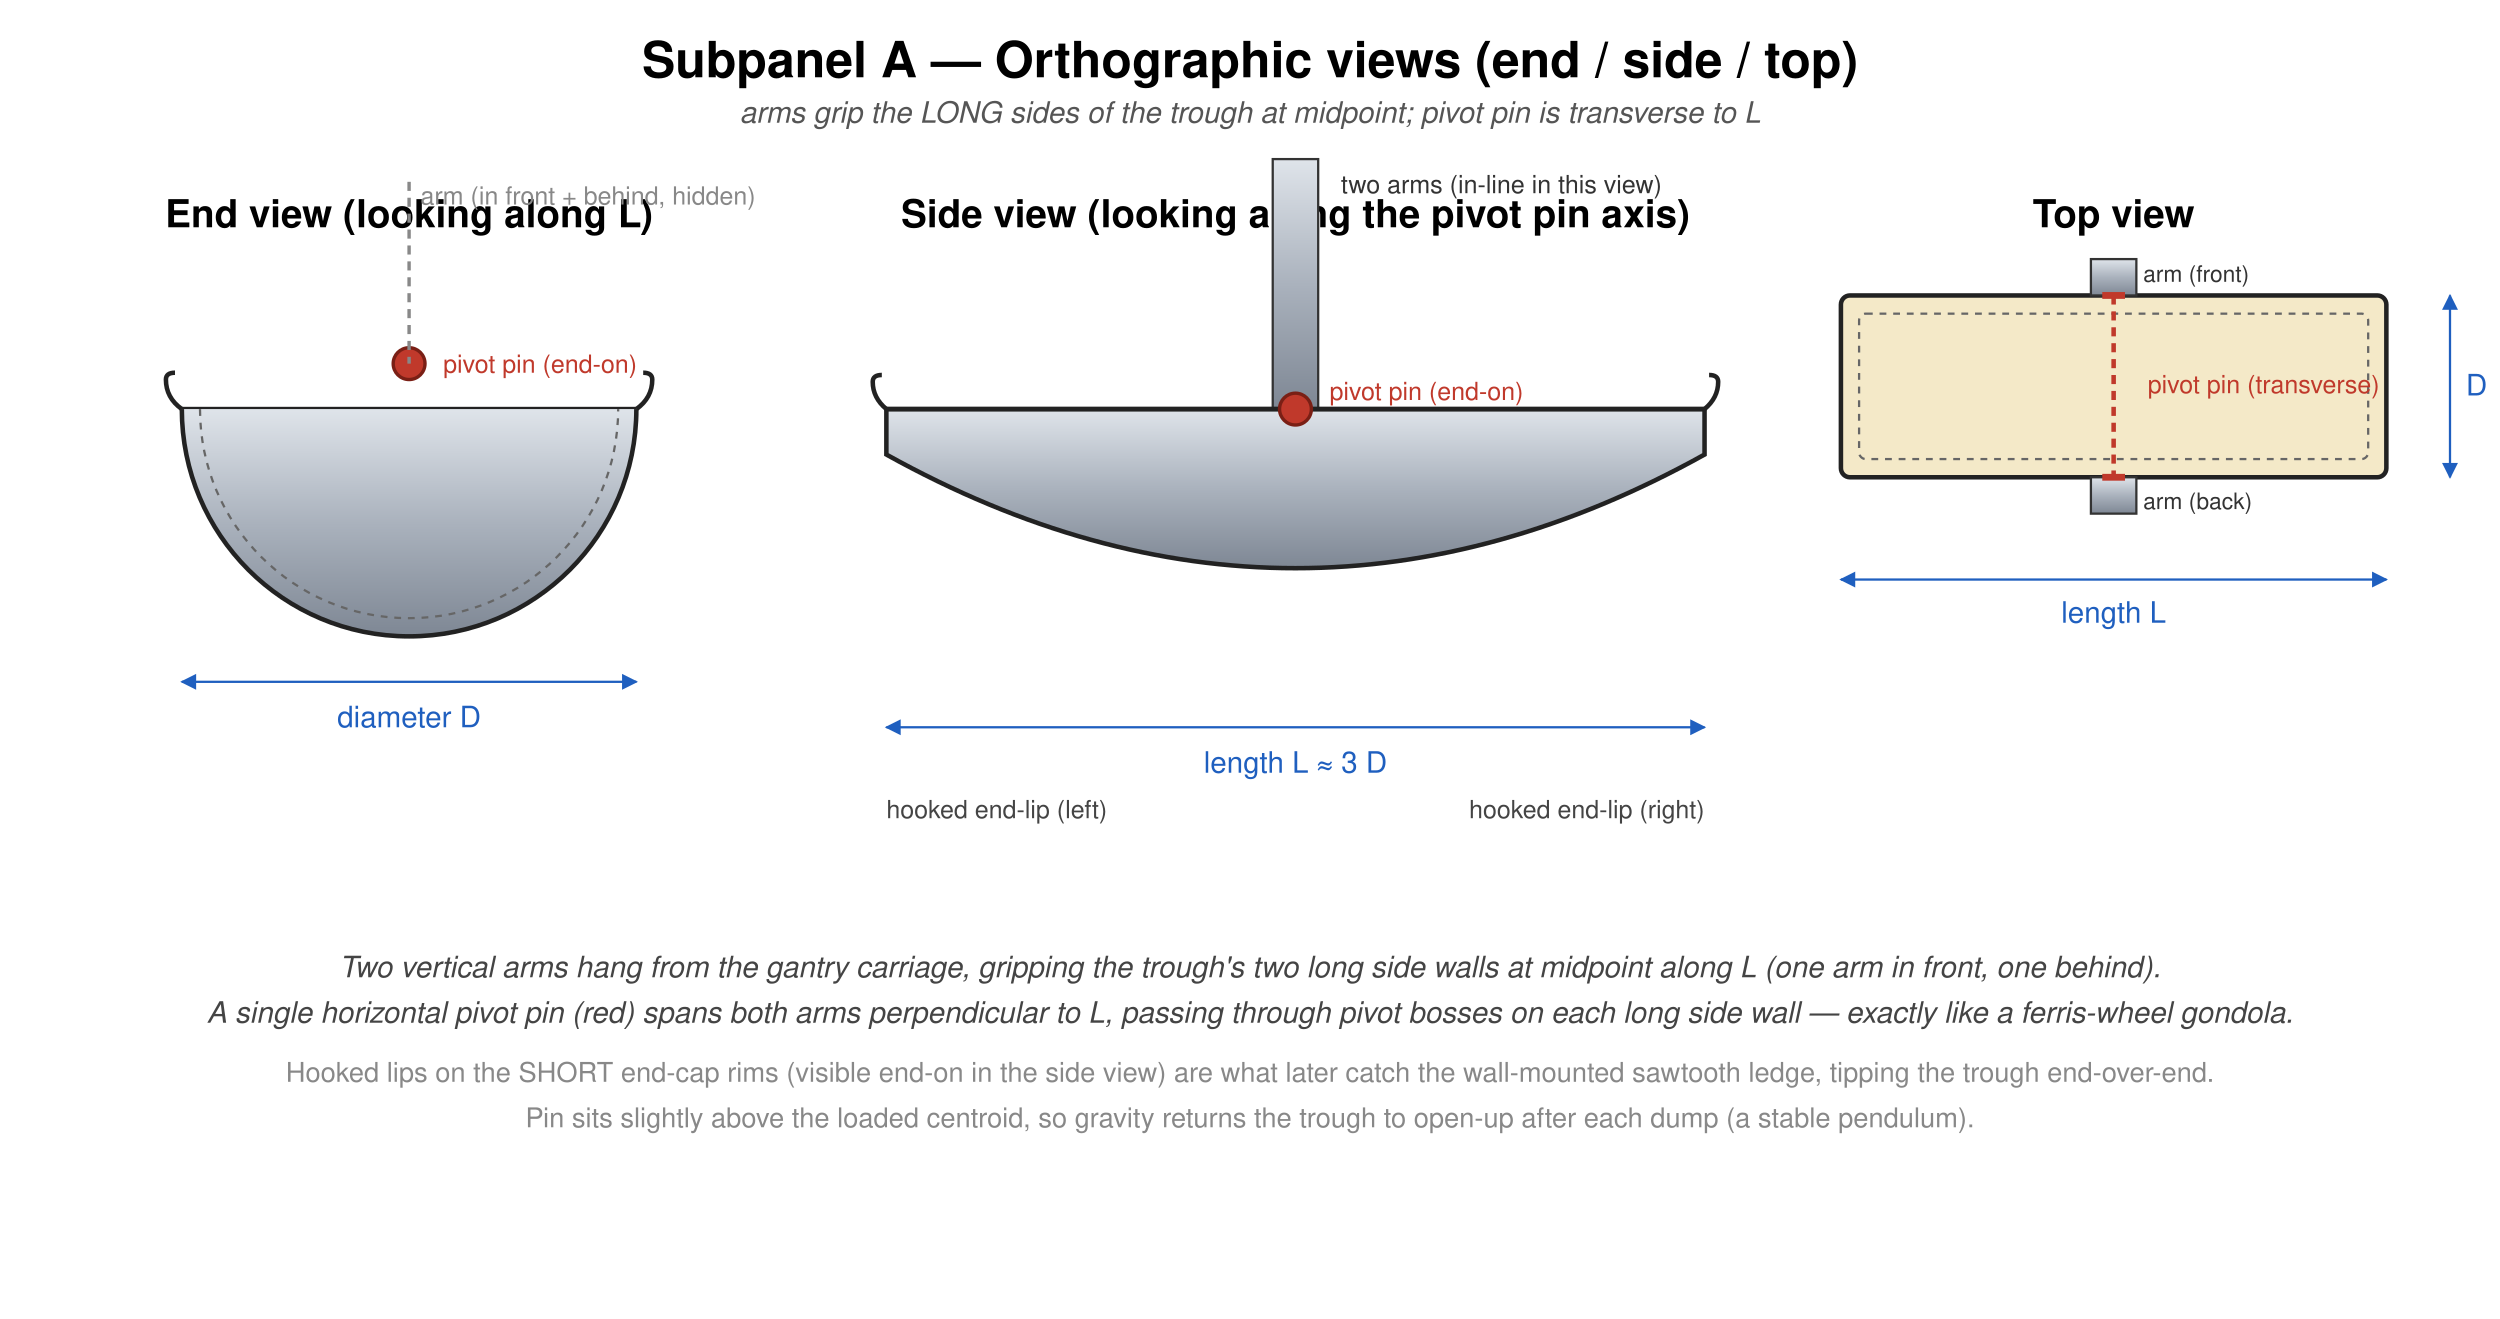
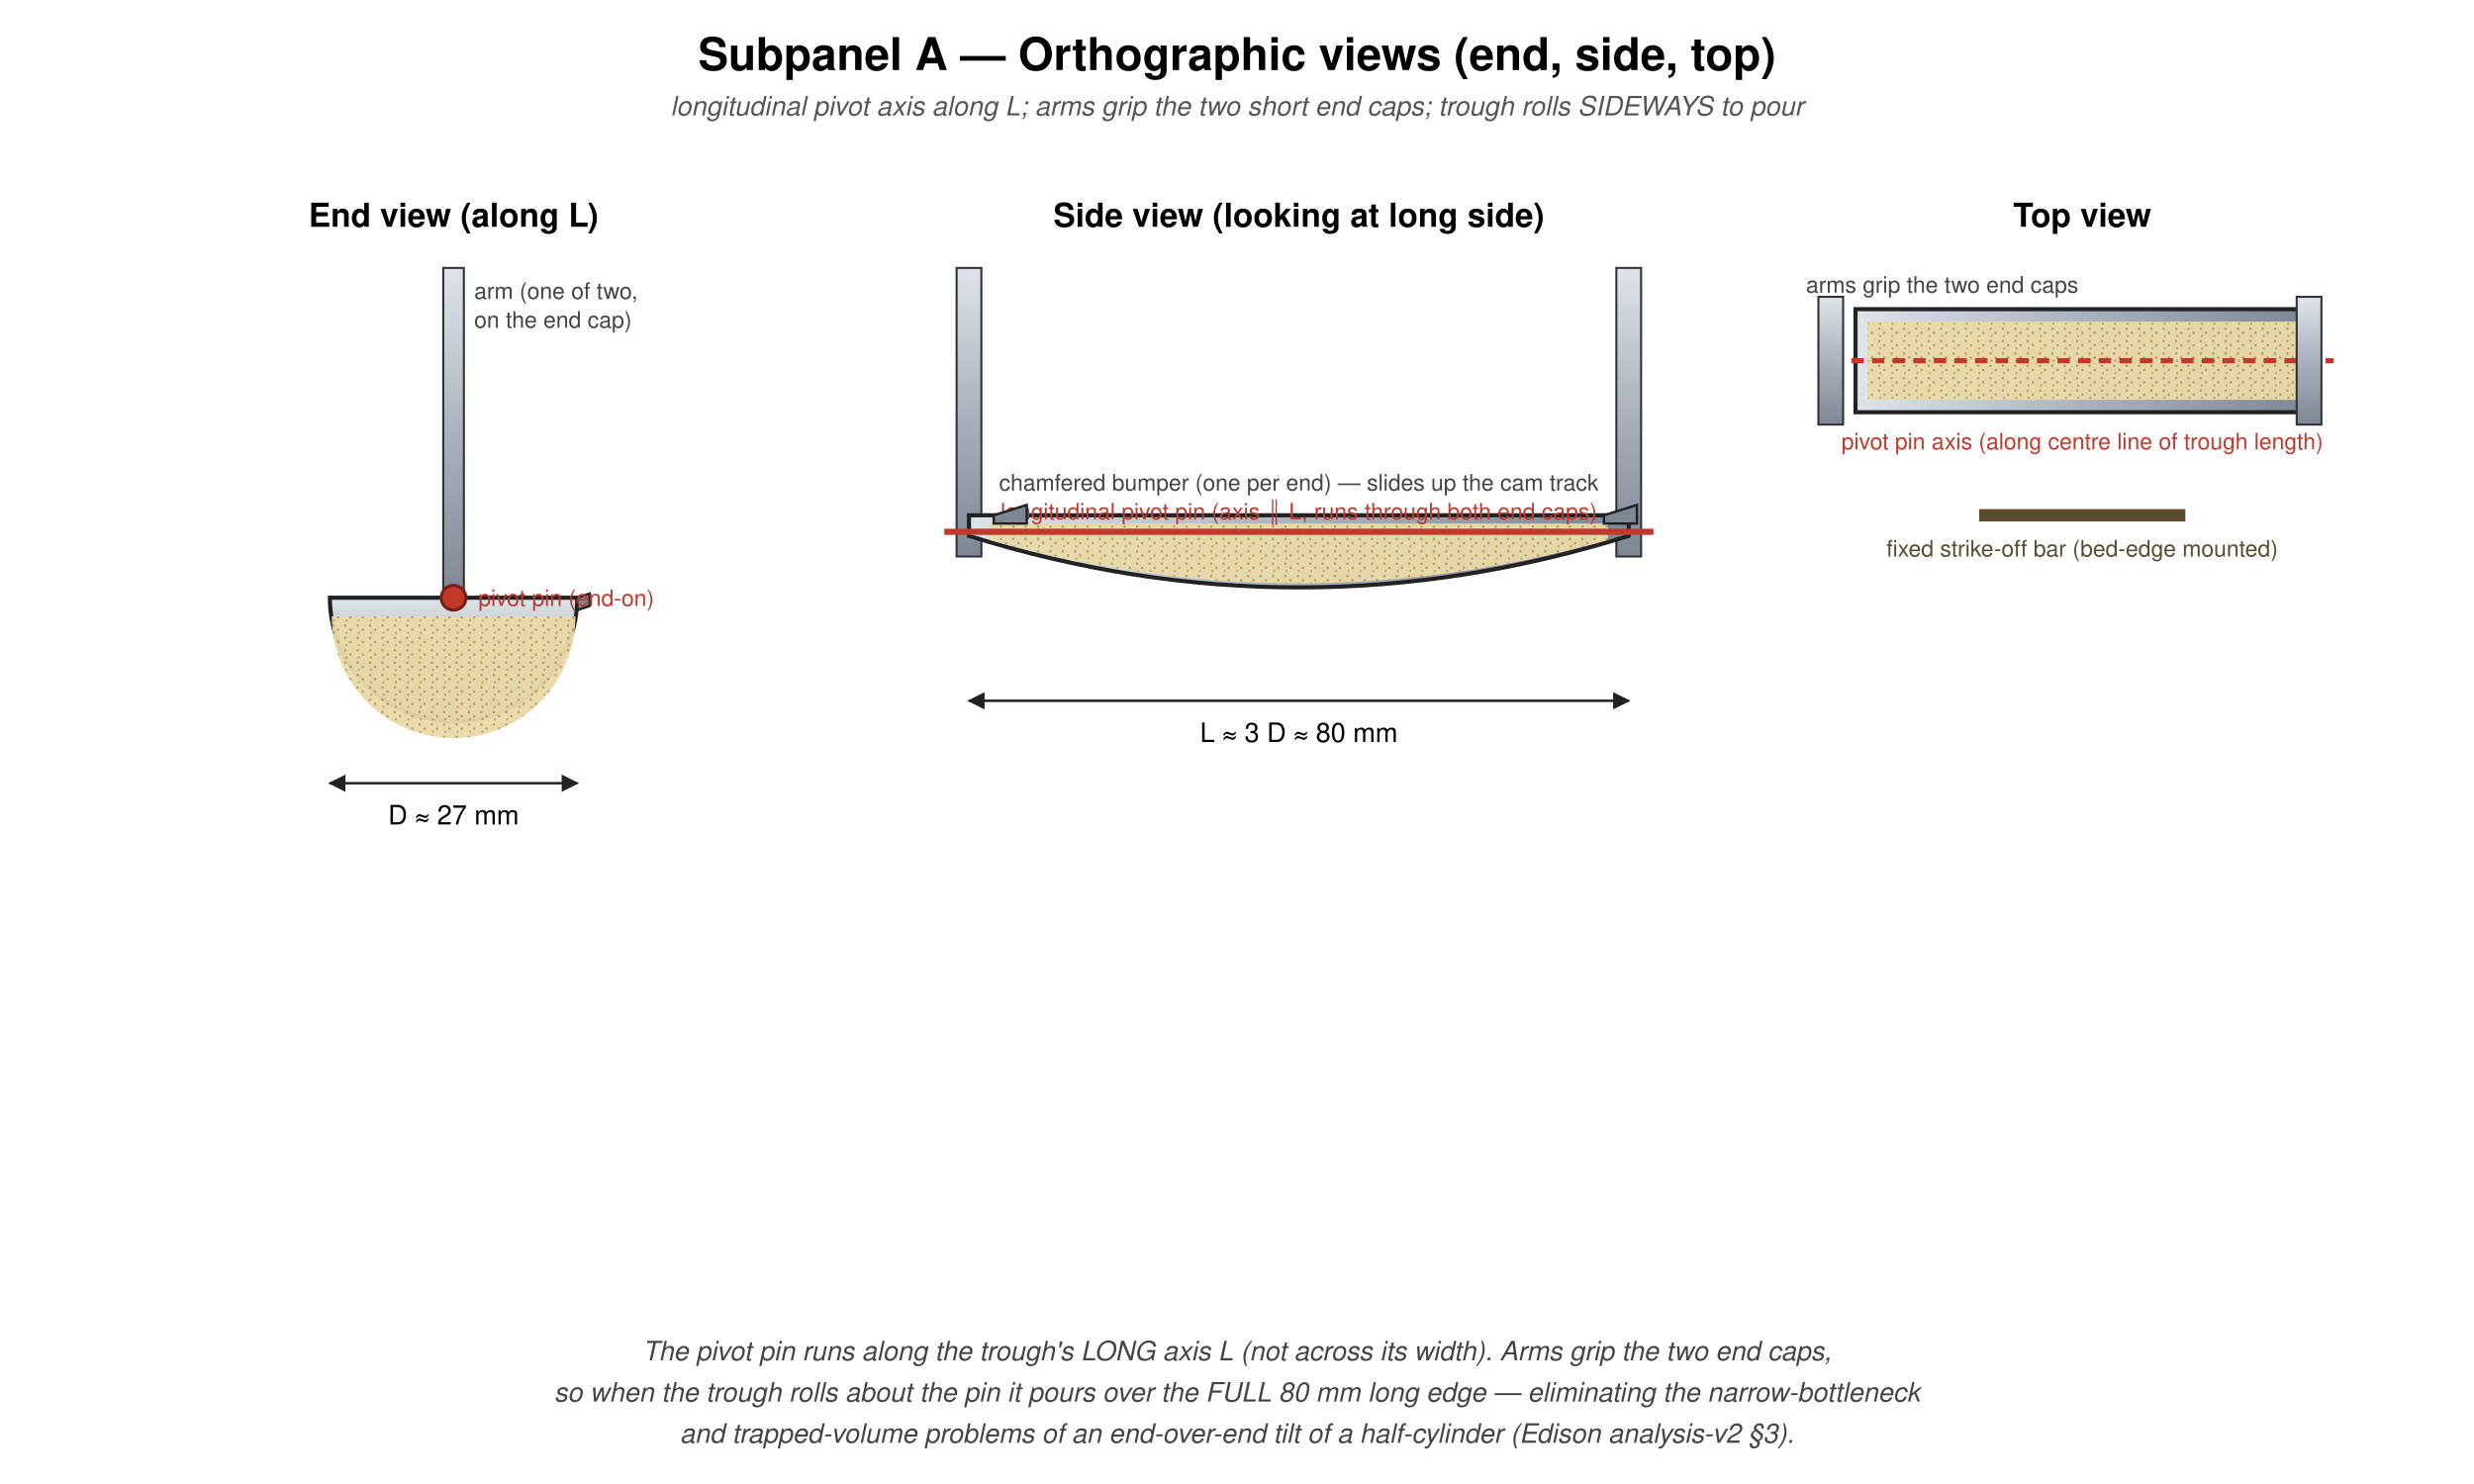
- <svg xmlns="http://www.w3.org/2000/svg" viewBox="0 0 1100 580" font-family="Helvetica, Arial, sans-serif">
+ <svg xmlns="http://www.w3.org/2000/svg" viewBox="0 0 1200 720" font-family="Helvetica, Arial, sans-serif" font-size="13">
  <defs>
    <linearGradient id="metal" x1="0" y1="0" x2="0" y2="1">
      <stop offset="0" stop-color="#dfe4ea" />
      <stop offset="0.5" stop-color="#aab2bd" />
      <stop offset="1" stop-color="#7e8794" />
    </linearGradient>
+     <linearGradient id="metalH" x1="0" y1="0" x2="1" y2="0">
+       <stop offset="0" stop-color="#dfe4ea" />
+       <stop offset="0.5" stop-color="#aab2bd" />
+       <stop offset="1" stop-color="#7e8794" />
+     </linearGradient>
+     <pattern id="powder" width="6" height="6" patternUnits="userSpaceOnUse">
+       <rect width="6" height="6" fill="#e8d9a8" />
+       <circle cx="1.5" cy="1.5" r="0.6" fill="#b89a55" />
+       <circle cx="4" cy="3.5" r="0.6" fill="#b89a55" />
+       <circle cx="2" cy="5" r="0.5" fill="#b89a55" />
+     </pattern>
+     <marker id="arrowK" viewBox="0 0 10 10" refX="9" refY="5" markerWidth="7" markerHeight="7" orient="auto-start-reverse">
+       <path d="M0,0 L10,5 L0,10 z" fill="#222" />
+     </marker>
    <marker id="arrowB" viewBox="0 0 10 10" refX="9" refY="5" markerWidth="7" markerHeight="7" orient="auto-start-reverse">
      <path d="M0,0 L10,5 L0,10 z" fill="#1f5fbf" />
    </marker>
+     <marker id="arrowR" viewBox="0 0 10 10" refX="9" refY="5" markerWidth="7" markerHeight="7" orient="auto-start-reverse">
+       <path d="M0,0 L10,5 L0,10 z" fill="#c0392b" />
+     </marker>
  </defs>
-   <text x="550" y="34" text-anchor="middle" font-size="22" font-weight="700">
-     Subpanel A — Orthographic views (end / side / top)
-   </text>
-   <text x="550" y="54" text-anchor="middle" font-size="13" fill="#555" font-style="italic">
-     arms grip the LONG sides of the trough at midpoint; pivot pin is transverse to L
-   </text>
-   <g transform="translate(60,100)">
-     <text x="120" y="0" text-anchor="middle" font-size="17" font-weight="600">
-       End view (looking along L)
-     </text>
-     <line x1="20" y1="80" x2="220" y2="80" stroke="#222" stroke-width="2" />
-     <path d="M20,80 A100,100 0 0 0 220,80" fill="url(#metal)" stroke="#222" stroke-width="2" />
-     <path d="M28,80 A92,92 0 0 0 212,80" fill="none" stroke="#666" stroke-width="1" stroke-dasharray="3,3" />
-     <path d="M20,80 q-7,-5 -7,-13 q0,-3 4,-3" fill="none" stroke="#222" stroke-width="2" />
-     <path d="M220,80 q7,-5 7,-13 q0,-3 -4,-3" fill="none" stroke="#222" stroke-width="2" />
-     <circle cx="120" cy="60" r="7" fill="#c0392b" stroke="#7a1f15" stroke-width="1.5" />
-     <text x="135" y="64" font-size="11" fill="#c0392b">pivot pin (end-on)</text>
-     <line x1="120" y1="-20" x2="120" y2="60" stroke="#888" stroke-width="1.5" stroke-dasharray="4,3" />
-     <text x="125" y="-10" font-size="11" fill="#888">
-       arm (in front + behind, hidden)
-     </text>
-     <line x1="20" y1="200" x2="220" y2="200" stroke="#1f5fbf" stroke-width="1" marker-start="url(#arrowB)" marker-end="url(#arrowB)" />
-     <text x="120" y="220" text-anchor="middle" font-size="13" fill="#1f5fbf">
-       diameter D
-     </text>
+   <text x="600" y="34" text-anchor="middle" font-size="22" font-weight="700">Subpanel A — Orthographic views (end, side, top)</text>
+   <text x="600" y="56" text-anchor="middle" font-size="13" fill="#555" font-style="italic">longitudinal pivot axis along L; arms grip the two short end caps; trough rolls SIDEWAYS to pour</text>
+   <g transform="translate(60,110)">
+     <text x="160" y="0" text-anchor="middle" font-size="16" font-weight="600">End view (along L)</text>
+     <rect x="155" y="20" width="10" height="160" fill="url(#metal)" stroke="#333" />
+     <text x="170" y="35" font-size="11" fill="#444">arm (one of two,</text>
+     <text x="170" y="49" font-size="11" fill="#444">on the end cap)</text>
+     <g transform="translate(160,180) rotate(0)">
+       <path d="M -60 0 L 60 0 A 60 60 0 0 1 -60 0 Z" fill="url(#metal)" stroke="#222" stroke-width="2" />
+       <path d="M -59.1 9.0 L 59.1 9.0 A 59.1 59.1 0 0 1 -59.1 9.0 Z" fill="url(#powder)" opacity="0.95" />
+       <path d="M 60 0 L 66 -2 L 66 4 L 60 6 Z" fill="#7e8794" stroke="#222" stroke-width="1.2" />
+     </g>
+     <circle cx="160" cy="180" r="6" fill="#c0392b" stroke="#7a1f15" stroke-width="1.5" />
+     <text x="172" y="184" font-size="11" fill="#c0392b">pivot pin (end-on)</text>
+     <line x1="100" y1="270" x2="220" y2="270" stroke="#222" stroke-width="1.2" marker-start="url(#arrowK)" marker-end="url(#arrowK)" />
+     <text x="160" y="290" text-anchor="middle" font-size="13">D ≈ 27 mm</text>
  </g>
-   <g transform="translate(370,100)">
-     <text x="200" y="0" text-anchor="middle" font-size="17" font-weight="600">
-       Side view (looking along the pivot pin axis)
-     </text>
-     <rect x="190" y="-30" width="20" height="110" fill="url(#metal)" stroke="#333" />
-     <text x="220" y="-15" font-size="11" fill="#333">two arms (in-line in this view)</text>
-     <path d="M20,80 L380,80 L380,100 Q200,200 20,100 Z" fill="url(#metal)" stroke="#222" stroke-width="2" />
-     <line x1="20" y1="80" x2="380" y2="80" stroke="#222" stroke-width="2" />
-     <path d="M20,80 q-6,-5 -6,-12 q0,-3 4,-3" fill="none" stroke="#222" stroke-width="2" />
-     <path d="M380,80 q6,-5 6,-12 q0,-3 -4,-3" fill="none" stroke="#222" stroke-width="2" />
-     <circle cx="200" cy="80" r="7" fill="#c0392b" stroke="#7a1f15" stroke-width="1.5" />
-     <text x="215" y="76" font-size="11" fill="#c0392b">pivot pin (end-on)</text>
-     <line x1="20" y1="220" x2="380" y2="220" stroke="#1f5fbf" stroke-width="1" marker-start="url(#arrowB)" marker-end="url(#arrowB)" />
-     <text x="200" y="240" text-anchor="middle" font-size="13" fill="#1f5fbf">
-       length L  ≈ 3 D
-     </text>
-     <text x="20" y="260" font-size="11" fill="#444">hooked end-lip (left)</text>
-     <text x="380" y="260" text-anchor="end" font-size="11" fill="#444">hooked end-lip (right)</text>
+   <g transform="translate(430,110)">
+     <text x="200" y="0" text-anchor="middle" font-size="16" font-weight="600">Side view (looking at long side)</text>
+     <rect x="34" y="20" width="12" height="140" fill="url(#metal)" stroke="#333" />
+     <rect x="354" y="20" width="12" height="140" fill="url(#metal)" stroke="#333" />
+     <path d="M 40 140 L 360 140 L 360 150 Q 200.0 200 40 150 Z" fill="url(#metalH)" stroke="#222" stroke-width="2" />
+     <path d="M 50 144 L 350 144 L 350 152 Q 200.0 194 50 152 Z" fill="url(#powder)" opacity="0.95" />
+     <line x1="28" y1="148" x2="372" y2="148" stroke="#c0392b" stroke-width="3" />
+     <text x="200.0" y="142" text-anchor="middle" font-size="11" fill="#c0392b">longitudinal pivot pin (axis ∥ L, runs through both end caps)</text>
+     <line x1="40" y1="230" x2="360" y2="230" stroke="#222" stroke-width="1.2" marker-start="url(#arrowK)" marker-end="url(#arrowK)" />
+     <text x="200.0" y="250" text-anchor="middle" font-size="13">L ≈ 3 D ≈ 80 mm</text>
+     <path d="M 52 140 L 68 135 L 68 144 L 52 144 Z" fill="#7e8794" stroke="#222" stroke-width="1.2" />
+     <path d="M 348 140 L 364 135 L 364 144 L 348 144 Z" fill="#7e8794" stroke="#222" stroke-width="1.2" />
+     <text x="200.0" y="128" text-anchor="middle" font-size="11" fill="#444">chamfered bumper (one per end) — slides up the cam track</text>
  </g>
-   <g transform="translate(800,100)">
-     <text x="130" y="0" text-anchor="middle" font-size="17" font-weight="600">
-       Top view
-     </text>
-     <rect x="10" y="30" width="240" height="80" rx="4" ry="4" fill="#f4e9c8" stroke="#222" stroke-width="2" />
-     <rect x="18" y="38" width="224" height="64" rx="3" ry="3" fill="none" stroke="#666" stroke-width="1" stroke-dasharray="3,3" />
-     <rect x="120" y="14" width="20" height="16" fill="url(#metal)" stroke="#333" />
-     <rect x="120" y="110" width="20" height="16" fill="url(#metal)" stroke="#333" />
-     <text x="143" y="24" font-size="10" fill="#333">arm (front)</text>
-     <text x="143" y="124" font-size="10" fill="#333">arm (back)</text>
-     <line x1="125" y1="30" x2="135" y2="30" stroke="#c0392b" stroke-width="3" />
-     <line x1="125" y1="110" x2="135" y2="110" stroke="#c0392b" stroke-width="3" />
-     <line x1="130" y1="30" x2="130" y2="110" stroke="#c0392b" stroke-width="2" stroke-dasharray="4,3" />
-     <text x="145" y="73" font-size="11" fill="#c0392b">pivot pin (transverse)</text>
-     <line x1="10" y1="155" x2="250" y2="155" stroke="#1f5fbf" stroke-width="1" marker-start="url(#arrowB)" marker-end="url(#arrowB)" />
-     <text x="130" y="174" text-anchor="middle" font-size="13" fill="#1f5fbf">length L</text>
-     <line x1="278" y1="30" x2="278" y2="110" stroke="#1f5fbf" stroke-width="1" marker-start="url(#arrowB)" marker-end="url(#arrowB)" />
-     <text x="285" y="74" font-size="13" fill="#1f5fbf">D</text>
+   <g transform="translate(880,110)">
+     <text x="130" y="0" text-anchor="middle" font-size="16" font-weight="600">Top view</text>
+     <rect x="20" y="40" width="220" height="50" fill="url(#metalH)" stroke="#222" stroke-width="2" />
+     <rect x="26" y="46" width="208" height="38" fill="url(#powder)" opacity="0.95" />
+     <line x1="8" y1="65.0" x2="252" y2="65.0" stroke="#c0392b" stroke-width="2.5" stroke-dasharray="6 4" />
+     <text x="130.0" y="108" text-anchor="middle" font-size="11" fill="#c0392b">pivot pin axis (along centre line of trough length)</text>
+     <rect x="2" y="34" width="12" height="62" fill="url(#metal)" stroke="#333" />
+     <rect x="234" y="34" width="12" height="62" fill="url(#metal)" stroke="#333" />
+     <text x="-4" y="32" font-size="11" fill="#444">arms grip the two end caps</text>
+     <line x1="80.0" y1="140" x2="180.0" y2="140" stroke="#5a4a30" stroke-width="6" />
+     <text x="130.0" y="160" text-anchor="middle" font-size="11" fill="#5a4a30">fixed strike-off bar (bed-edge mounted)</text>
  </g>
-   <text x="550" y="430" text-anchor="middle" font-size="13" fill="#444" font-style="italic">
-     Two vertical arms hang from the gantry carriage, gripping the trough's two long
-     side walls at midpoint along L (one arm in front, one behind).
-   </text>
-   <text x="550" y="450" text-anchor="middle" font-size="13" fill="#444" font-style="italic">
-     A single horizontal pivot pin (red) spans both arms perpendicular to L, passing
-     through pivot bosses on each long side wall — exactly like a ferris-wheel gondola.
-   </text>
-   <text x="550" y="476" text-anchor="middle" font-size="12" fill="#888">
-     Hooked lips on the SHORT end-cap rims (visible end-on in the side view) are what
-     later catch the wall-mounted sawtooth ledge, tipping the trough end-over-end.
-   </text>
-   <text x="550" y="496" text-anchor="middle" font-size="12" fill="#888">
-     Pin sits slightly above the loaded centroid, so gravity returns the trough to
-     open-up after each dump (a stable pendulum).
-   </text>
+   <text x="600" y="660" text-anchor="middle" font-size="13" fill="#444" font-style="italic">The pivot pin runs along the trough's LONG axis L (not across its width).  Arms grip the two end caps,</text>
+   <text x="600" y="680" text-anchor="middle" font-size="13" fill="#444" font-style="italic">so when the trough rolls about the pin it pours over the FULL 80 mm long edge — eliminating the narrow-bottleneck</text>
+   <text x="600" y="700" text-anchor="middle" font-size="13" fill="#444" font-style="italic">and trapped-volume problems of an end-over-end tilt of a half-cylinder (Edison analysis-v2 §3).</text>
</svg>
